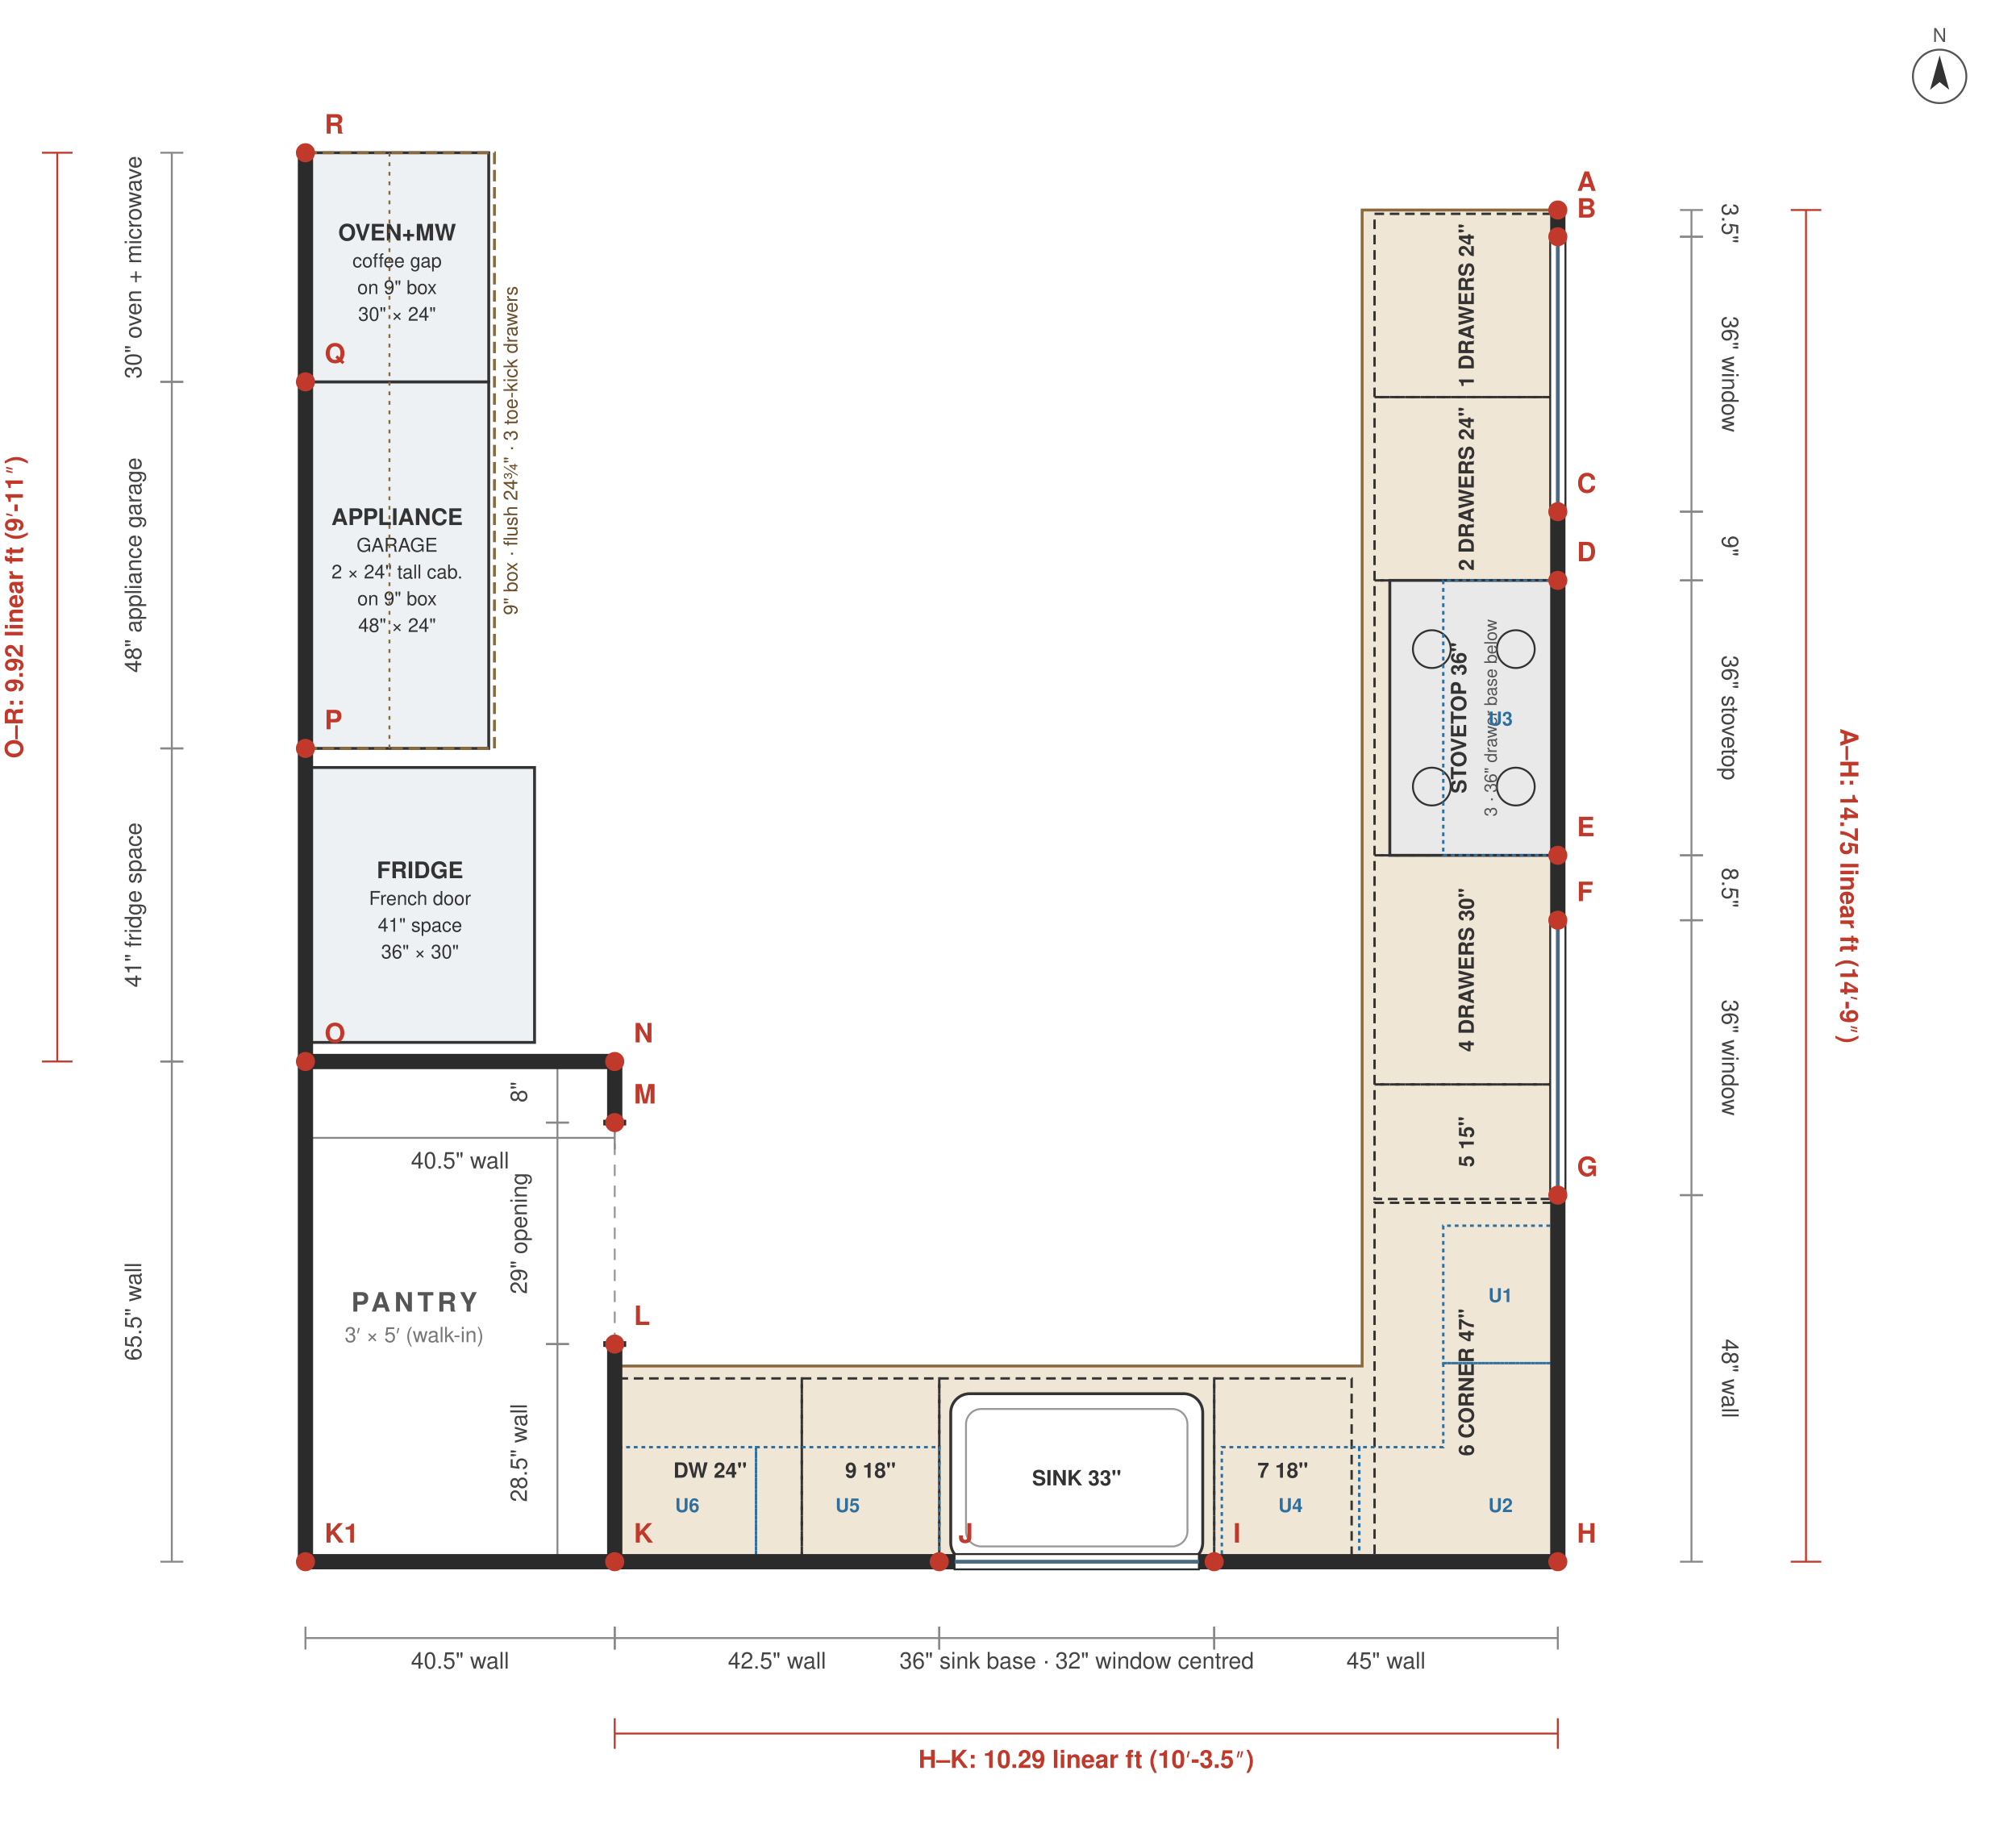
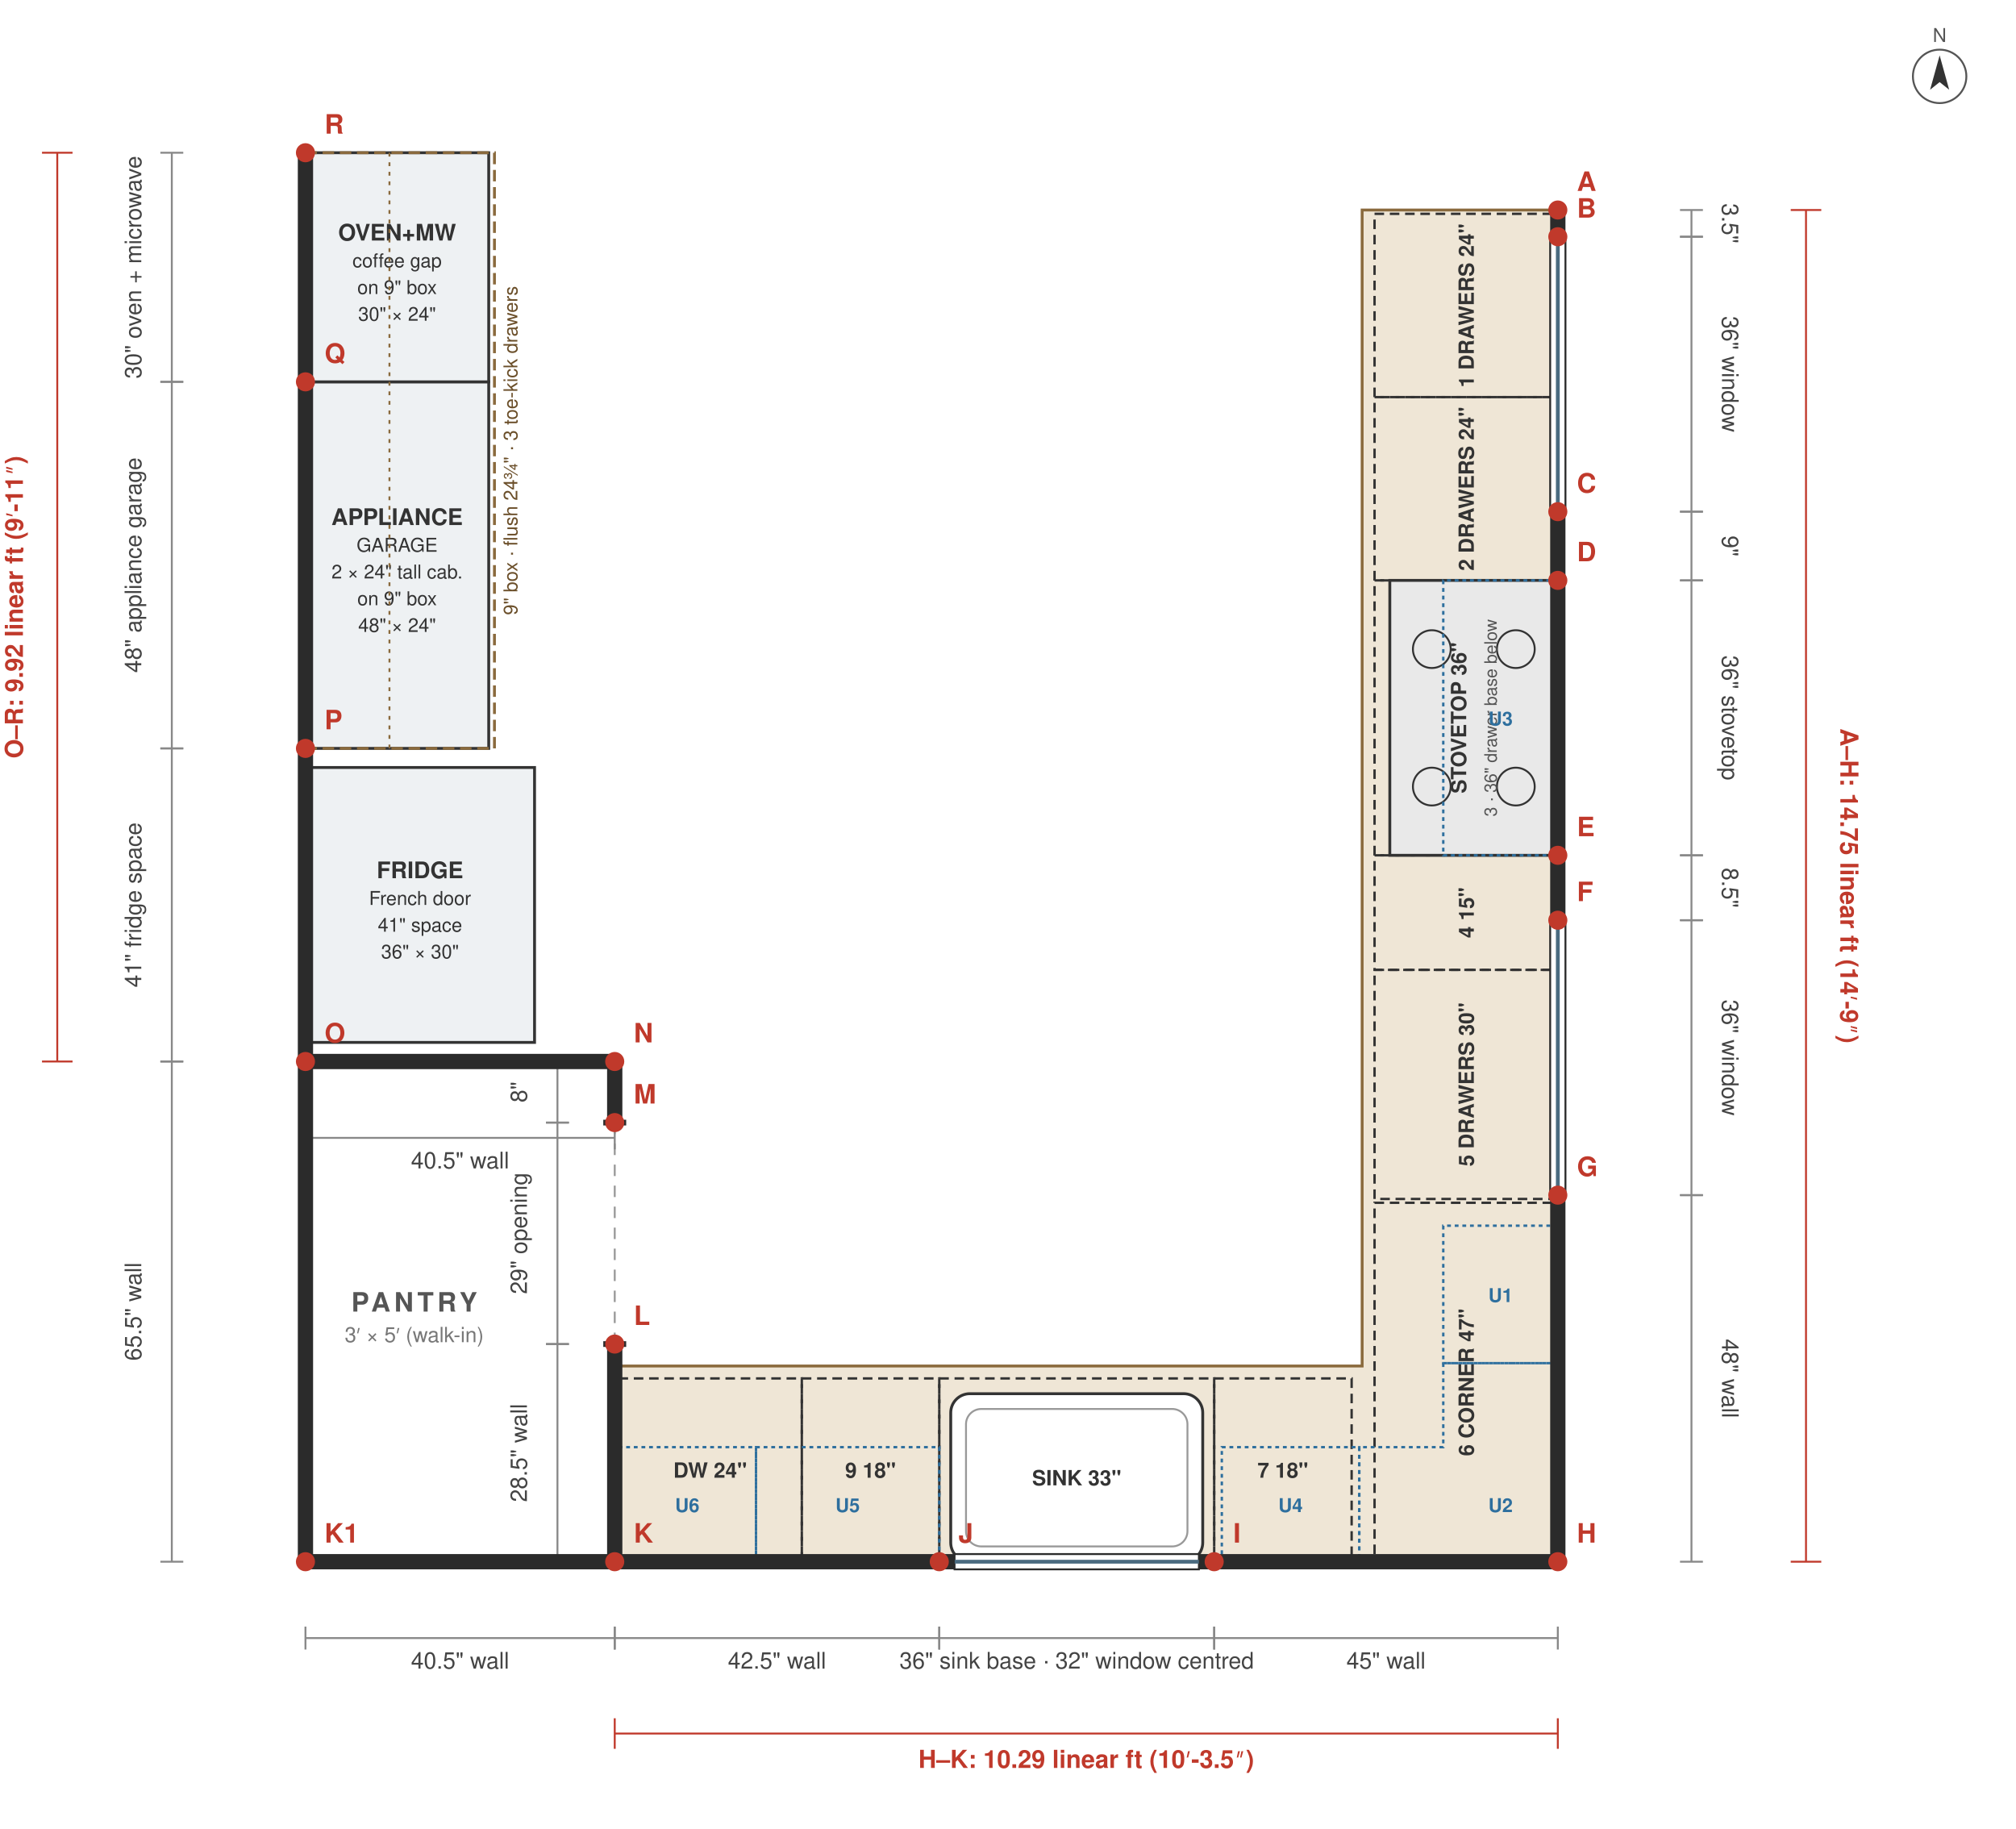
<svg xmlns="http://www.w3.org/2000/svg" viewBox="0 0 1056 958" width="1056" height="958" font-family="Helvetica, Arial, sans-serif">
  <rect width="1056" height="958" fill="#ffffff" />
  <g id="north" transform="translate(1016,40)">
    <circle r="14" fill="none" stroke="#555" />
    <path d="M 0 -11 L 5 7 L 0 3 L -5 7 Z" fill="#333" />
    <text y="-18" font-size="10" fill="#555" text-anchor="middle">N</text>
  </g>
  <path id="counter-AHK" d="M 816.0 110.0 L 816.0 818.0 L 322.0 818.0 L 322.0 715.5 L 713.5 715.5 L 713.5 110.0 Z" fill="#efe6d6" stroke="#8a6a3d" stroke-width="1.5" />
  <g id="appliance-fridge">
    <rect x="160.0" y="402.0" width="120.0" height="144.0" fill="#eef1f3" stroke="#333" stroke-width="1.5" />
    <text x="220.0" y="460.0" font-size="12" font-weight="700" fill="#333" text-anchor="middle">FRIDGE</text>
    <text x="220.0" y="474.0" font-size="10" font-weight="400" fill="#333" text-anchor="middle">French door</text>
    <text x="220.0" y="488.0" font-size="10" font-weight="400" fill="#333" text-anchor="middle">41" space</text>
    <text x="220.0" y="502.0" font-size="10" font-weight="400" fill="#333" text-anchor="middle">36" × 30"</text>
  </g>
  <g id="appliance-appliance">
    <rect x="160.0" y="200.0" width="96.0" height="192.0" fill="#eef1f3" stroke="#333" stroke-width="1.5" />
    <text x="208.0" y="275.0" font-size="12" font-weight="700" fill="#333" text-anchor="middle">APPLIANCE</text>
    <text x="208.0" y="289.0" font-size="10" font-weight="400" fill="#333" text-anchor="middle">GARAGE</text>
    <text x="208.0" y="303.0" font-size="10" font-weight="400" fill="#333" text-anchor="middle">2 × 24" tall cab.</text>
    <text x="208.0" y="317.0" font-size="10" font-weight="400" fill="#333" text-anchor="middle">on 9" box</text>
    <text x="208.0" y="331.0" font-size="10" font-weight="400" fill="#333" text-anchor="middle">48" × 24"</text>
  </g>
  <g id="appliance-oven+mw">
    <rect x="160.0" y="80.0" width="96.0" height="120.0" fill="#eef1f3" stroke="#333" stroke-width="1.5" />
    <text x="208.0" y="126.0" font-size="12" font-weight="700" fill="#333" text-anchor="middle">OVEN+MW</text>
    <text x="208.0" y="140.0" font-size="10" font-weight="400" fill="#333" text-anchor="middle">coffee gap</text>
    <text x="208.0" y="154.0" font-size="10" font-weight="400" fill="#333" text-anchor="middle">on 9" box</text>
    <text x="208.0" y="168.0" font-size="10" font-weight="400" fill="#333" text-anchor="middle">30" × 24"</text>
  </g>
  <line x1="204.0" y1="80.0" x2="204.0" y2="392.0" stroke="#8a6a3d" stroke-width="1" stroke-dasharray="2 3" />
  <text x="271.0" y="236.0" font-size="10" fill="#6b4f2a" text-anchor="middle" transform="rotate(-90 271.0 236.0)">9" box · flush 24¾" · 3 toe-kick drawers</text>
  <rect x="160.0" y="80.0" width="99.0" height="312.0" fill="none" stroke="#8a6a3d" stroke-width="1.5" stroke-dasharray="6 3" />
  <g id="under-1">
    <rect x="720.0" y="112.0" width="96.0" height="96.0" fill="none" stroke="#333" stroke-width="1.25" stroke-dasharray="5 3" />
    <text x="772.0" y="160.0" font-size="11" font-weight="700" fill="#333" text-anchor="middle" transform="rotate(-90 772.0 160.0)">1 DRAWERS 24"</text>
  </g>
  <g id="under-2">
    <rect x="720.0" y="208.0" width="96.0" height="96.0" fill="none" stroke="#333" stroke-width="1.25" stroke-dasharray="5 3" />
    <text x="772.0" y="256.0" font-size="11" font-weight="700" fill="#333" text-anchor="middle" transform="rotate(-90 772.0 256.0)">2 DRAWERS 24"</text>
  </g>
  <g id="under-3">
    <rect x="720.0" y="304.0" width="96.0" height="144.0" fill="none" stroke="#333" stroke-width="1.25" stroke-dasharray="5 3" />
    <text x="772.0" y="376.0" font-size="11" font-weight="700" fill="#333" text-anchor="middle" transform="rotate(-90 772.0 376.0)">3 COOKTOP BASE 36"</text>
  </g>
  <g id="range-stovetop">
    <rect x="728.0" y="304.0" width="88.0" height="144.0" fill="#e9e9e9" stroke="#333" stroke-width="1.5" />
    <circle cx="750.0" cy="340.0" r="9.9" fill="none" stroke="#333" />
    <circle cx="750.0" cy="412.0" r="9.9" fill="none" stroke="#333" />
    <circle cx="794.0" cy="340.0" r="9.9" fill="none" stroke="#333" />
    <circle cx="794.0" cy="412.0" r="9.9" fill="none" stroke="#333" />
    <text x="768.0" y="376.0" font-size="11" font-weight="700" fill="#333" text-anchor="middle" transform="rotate(-90 768.0 376.0)">STOVETOP 36"</text>
    <text x="784.0" y="376.0" font-size="9" fill="#555" text-anchor="middle" transform="rotate(-90 784.0 376.0)">3 · 36" drawer base below</text>
  </g>
  <g id="under-4">
-     <rect x="720.0" y="448.0" width="96.0" height="120.0" fill="none" stroke="#333" stroke-width="1.25" stroke-dasharray="5 3" />
-     <text x="772.0" y="508.0" font-size="11" font-weight="700" fill="#333" text-anchor="middle" transform="rotate(-90 772.0 508.0)">4 DRAWERS 30"</text>
+     <rect x="720.0" y="448.0" width="96.0" height="60.0" fill="none" stroke="#333" stroke-width="1.25" stroke-dasharray="5 3" />
+     <text x="772.0" y="478.0" font-size="11" font-weight="700" fill="#333" text-anchor="middle" transform="rotate(-90 772.0 478.0)">4 15"</text>
  </g>
  <g id="under-5">
-     <rect x="720.0" y="568.0" width="96.0" height="60.0" fill="none" stroke="#333" stroke-width="1.25" stroke-dasharray="5 3" />
-     <text x="772.0" y="598.0" font-size="11" font-weight="700" fill="#333" text-anchor="middle" transform="rotate(-90 772.0 598.0)">5 15"</text>
+     <rect x="720.0" y="508.0" width="96.0" height="120.0" fill="none" stroke="#333" stroke-width="1.25" stroke-dasharray="5 3" />
+     <text x="772.0" y="568.0" font-size="11" font-weight="700" fill="#333" text-anchor="middle" transform="rotate(-90 772.0 568.0)">5 DRAWERS 30"</text>
  </g>
  <g id="under-6">
    <rect x="720.0" y="630.0" width="96.0" height="188.0" fill="none" stroke="#333" stroke-width="1.25" stroke-dasharray="5 3" />
    <text x="772.0" y="724.0" font-size="11" font-weight="700" fill="#333" text-anchor="middle" transform="rotate(-90 772.0 724.0)">6 CORNER 47"</text>
  </g>
  <g id="under-7">
    <rect x="636.0" y="722.0" width="72.0" height="96.0" fill="none" stroke="#333" stroke-width="1.25" stroke-dasharray="5 3" />
    <text x="672.0" y="774.0" font-size="11" font-weight="700" fill="#333" text-anchor="middle">7 18"</text>
  </g>
  <g id="under-8">
    <rect x="492.0" y="722.0" width="144.0" height="96.0" fill="none" stroke="#333" stroke-width="1.25" stroke-dasharray="5 3" />
    <text x="564.0" y="774.0" font-size="11" font-weight="700" fill="#333" text-anchor="middle">8 SINK BASE 36"</text>
  </g>
  <g id="sink-sink">
    <rect x="498.0" y="730.0" width="132.0" height="88.0" rx="10" fill="#fff" stroke="#333" stroke-width="1.5" />
    <rect x="506.0" y="738.0" width="116.0" height="72.0" rx="8" fill="none" stroke="#999" />
    <text x="564.0" y="778.0" font-size="11" font-weight="700" fill="#333" text-anchor="middle">SINK 33"</text>
  </g>
  <g id="under-9">
    <rect x="420.0" y="722.0" width="72.0" height="96.0" fill="none" stroke="#333" stroke-width="1.25" stroke-dasharray="5 3" />
    <text x="456.0" y="774.0" font-size="11" font-weight="700" fill="#333" text-anchor="middle">9 18"</text>
  </g>
  <g id="under-dw">
    <rect x="324.0" y="722.0" width="96.0" height="96.0" fill="none" stroke="#333" stroke-width="1.25" stroke-dasharray="5 3" />
    <text x="372.0" y="774.0" font-size="11" font-weight="700" fill="#333" text-anchor="middle">DW 24"</text>
  </g>
  <path d="M 816.0 642.0 L 756.0 642.0 L 756.0 714.0 L 816.0 714.0 Z" fill="none" stroke="#2e6f9e" stroke-width="1.25" stroke-dasharray="2 2" />
  <text x="786.0" y="682.0" font-size="10" font-weight="700" fill="#2e6f9e" text-anchor="middle">U1</text>
  <path d="M 816.0 304.0 L 756.0 304.0 L 756.0 448.0 L 816.0 448.0 Z" fill="none" stroke="#2e6f9e" stroke-width="1.25" stroke-dasharray="2 2" />
  <text x="786.0" y="380.0" font-size="10" font-weight="700" fill="#2e6f9e" text-anchor="middle">U3</text>
  <path d="M 712.0 818.0 L 640.0 818.0 L 640.0 758.0 L 712.0 758.0 Z" fill="none" stroke="#2e6f9e" stroke-width="1.25" stroke-dasharray="2 2" />
  <text x="676.0" y="792.0" font-size="10" font-weight="700" fill="#2e6f9e" text-anchor="middle">U4</text>
  <path d="M 492.0 818.0 L 396.0 818.0 L 396.0 758.0 L 492.0 758.0 Z" fill="none" stroke="#2e6f9e" stroke-width="1.25" stroke-dasharray="2 2" />
  <text x="444.0" y="792.0" font-size="10" font-weight="700" fill="#2e6f9e" text-anchor="middle">U5</text>
  <path d="M 396.0 818.0 L 324.0 818.0 L 324.0 758.0 L 396.0 758.0 Z" fill="none" stroke="#2e6f9e" stroke-width="1.25" stroke-dasharray="2 2" />
  <text x="360.0" y="792.0" font-size="10" font-weight="700" fill="#2e6f9e" text-anchor="middle">U6</text>
  <path d="M 816.0 818.0 L 816.0 714.0 L 756.0 714.0 L 756.0 758.0 L 712.0 758.0 L 712.0 818.0 Z" fill="none" stroke="#2e6f9e" stroke-width="1.25" stroke-dasharray="2 2" />
  <text x="786.0" y="792.0" font-size="10" font-weight="700" fill="#2e6f9e" text-anchor="middle">U2</text>
  <line id="wall-AB" x1="816.0" y1="110.0" x2="816.0" y2="124.0" stroke="#2b2b2b" stroke-width="8" />
  <g stroke="#888">
    <line x1="886.0" y1="110.0" x2="886.0" y2="124.0" />
    <line x1="880.0" y1="110.0" x2="892.0" y2="110.0" />
    <line x1="880.0" y1="124.0" x2="892.0" y2="124.0" />
  </g>
  <text x="902.0" y="117.0" font-size="12" fill="#444" text-anchor="middle" transform="rotate(90 902.0 117.0)">3.5"</text>
  <g id="window-BC">
    <rect x="812.0" y="124.0" width="8" height="144.0" fill="#fff" stroke="#2b2b2b" />
    <line x1="816.0" y1="124.0" x2="816.0" y2="268.0" stroke="#4a6b80" stroke-width="2" />
  </g>
  <g stroke="#888">
    <line x1="886.0" y1="124.0" x2="886.0" y2="268.0" />
    <line x1="880.0" y1="124.0" x2="892.0" y2="124.0" />
    <line x1="880.0" y1="268.0" x2="892.0" y2="268.0" />
  </g>
  <text x="902.0" y="196.0" font-size="12" fill="#444" text-anchor="middle" transform="rotate(90 902.0 196.0)">36" window</text>
  <line id="wall-CD" x1="816.0" y1="268.0" x2="816.0" y2="304.0" stroke="#2b2b2b" stroke-width="8" />
  <g stroke="#888">
    <line x1="886.0" y1="268.0" x2="886.0" y2="304.0" />
    <line x1="880.0" y1="268.0" x2="892.0" y2="268.0" />
    <line x1="880.0" y1="304.0" x2="892.0" y2="304.0" />
  </g>
  <text x="902.0" y="286.0" font-size="12" fill="#444" text-anchor="middle" transform="rotate(90 902.0 286.0)">9"</text>
  <line id="wall-DE" x1="816.0" y1="304.0" x2="816.0" y2="448.0" stroke="#2b2b2b" stroke-width="8" />
  <g stroke="#888">
    <line x1="886.0" y1="304.0" x2="886.0" y2="448.0" />
    <line x1="880.0" y1="304.0" x2="892.0" y2="304.0" />
    <line x1="880.0" y1="448.0" x2="892.0" y2="448.0" />
  </g>
  <text x="902.0" y="376.0" font-size="12" fill="#444" text-anchor="middle" transform="rotate(90 902.0 376.0)">36" stovetop</text>
  <line id="wall-EF" x1="816.0" y1="448.0" x2="816.0" y2="482.0" stroke="#2b2b2b" stroke-width="8" />
  <g stroke="#888">
    <line x1="886.0" y1="448.0" x2="886.0" y2="482.0" />
    <line x1="880.0" y1="448.0" x2="892.0" y2="448.0" />
    <line x1="880.0" y1="482.0" x2="892.0" y2="482.0" />
  </g>
  <text x="902.0" y="465.0" font-size="12" fill="#444" text-anchor="middle" transform="rotate(90 902.0 465.0)">8.5"</text>
  <g id="window-FG">
    <rect x="812.0" y="482.0" width="8" height="144.0" fill="#fff" stroke="#2b2b2b" />
    <line x1="816.0" y1="482.0" x2="816.0" y2="626.0" stroke="#4a6b80" stroke-width="2" />
  </g>
  <g stroke="#888">
    <line x1="886.0" y1="482.0" x2="886.0" y2="626.0" />
    <line x1="880.0" y1="482.0" x2="892.0" y2="482.0" />
    <line x1="880.0" y1="626.0" x2="892.0" y2="626.0" />
  </g>
  <text x="902.0" y="554.0" font-size="12" fill="#444" text-anchor="middle" transform="rotate(90 902.0 554.0)">36" window</text>
  <line id="wall-GH" x1="816.0" y1="626.0" x2="816.0" y2="818.0" stroke="#2b2b2b" stroke-width="8" />
  <g stroke="#888">
    <line x1="886.0" y1="626.0" x2="886.0" y2="818.0" />
    <line x1="880.0" y1="626.0" x2="892.0" y2="626.0" />
    <line x1="880.0" y1="818.0" x2="892.0" y2="818.0" />
  </g>
  <text x="902.0" y="722.0" font-size="12" fill="#444" text-anchor="middle" transform="rotate(90 902.0 722.0)">48" wall</text>
  <line id="wall-HI" x1="816.0" y1="818.0" x2="636.0" y2="818.0" stroke="#2b2b2b" stroke-width="8" />
  <g stroke="#888">
    <line x1="816.0" y1="858.0" x2="636.0" y2="858.0" />
    <line x1="816.0" y1="852.0" x2="816.0" y2="864.0" />
    <line x1="636.0" y1="852.0" x2="636.0" y2="864.0" />
  </g>
  <text x="726.0" y="874.0" font-size="12" fill="#444" text-anchor="middle">45" wall</text>
  <line id="wall-I_w1" x1="636.0" y1="818.0" x2="628.0" y2="818.0" stroke="#2b2b2b" stroke-width="8" />
  <g id="window-_w1_w2">
    <rect x="500.0" y="814.0" width="128.0" height="8" fill="#fff" stroke="#2b2b2b" />
    <line x1="628.0" y1="818.0" x2="500.0" y2="818.0" stroke="#4a6b80" stroke-width="2" />
  </g>
  <line id="wall-_w2J" x1="500.0" y1="818.0" x2="492.0" y2="818.0" stroke="#2b2b2b" stroke-width="8" />
  <line id="wall-JK" x1="492.0" y1="818.0" x2="322.0" y2="818.0" stroke="#2b2b2b" stroke-width="8" />
  <g stroke="#888">
    <line x1="492.0" y1="858.0" x2="322.0" y2="858.0" />
    <line x1="492.0" y1="852.0" x2="492.0" y2="864.0" />
    <line x1="322.0" y1="852.0" x2="322.0" y2="864.0" />
  </g>
  <text x="407.0" y="874.0" font-size="12" fill="#444" text-anchor="middle">42.5" wall</text>
  <line id="wall-KL" x1="322.0" y1="818.0" x2="322.0" y2="704.0" stroke="#2b2b2b" stroke-width="8" />
  <g stroke="#888">
    <line x1="292.0" y1="818.0" x2="292.0" y2="704.0" />
    <line x1="286.0" y1="818.0" x2="298.0" y2="818.0" />
    <line x1="286.0" y1="704.0" x2="298.0" y2="704.0" />
  </g>
  <text x="276.0" y="761.0" font-size="12" fill="#444" text-anchor="middle" transform="rotate(-90 276.0 761.0)">28.5" wall</text>
  <g id="opening-LM" stroke="#2b2b2b">
    <line x1="322.0" y1="704.0" x2="322.0" y2="588.0" stroke="#999" stroke-dasharray="6 5" />
    <line x1="316.0" y1="704.0" x2="328.0" y2="704.0" stroke-width="3" />
    <line x1="316.0" y1="588.0" x2="328.0" y2="588.0" stroke-width="3" />
  </g>
  <g stroke="#888">
    <line x1="292.0" y1="704.0" x2="292.0" y2="588.0" />
    <line x1="286.0" y1="704.0" x2="298.0" y2="704.0" />
    <line x1="286.0" y1="588.0" x2="298.0" y2="588.0" />
  </g>
  <text x="276.0" y="646.0" font-size="12" fill="#444" text-anchor="middle" transform="rotate(-90 276.0 646.0)">29" opening</text>
  <line id="wall-MN" x1="322.0" y1="588.0" x2="322.0" y2="556.0" stroke="#2b2b2b" stroke-width="8" />
  <g stroke="#888">
    <line x1="292.0" y1="588.0" x2="292.0" y2="556.0" />
    <line x1="286.0" y1="588.0" x2="298.0" y2="588.0" />
    <line x1="286.0" y1="556.0" x2="298.0" y2="556.0" />
  </g>
  <text x="276.0" y="572.0" font-size="12" fill="#444" text-anchor="middle" transform="rotate(-90 276.0 572.0)">8"</text>
  <line id="wall-NO" x1="322.0" y1="556.0" x2="160.0" y2="556.0" stroke="#2b2b2b" stroke-width="8" />
  <g stroke="#888">
    <line x1="322.0" y1="596.0" x2="160.0" y2="596.0" />
    <line x1="322.0" y1="590.0" x2="322.0" y2="602.0" />
    <line x1="160.0" y1="590.0" x2="160.0" y2="602.0" />
  </g>
  <text x="241.0" y="612.0" font-size="12" fill="#444" text-anchor="middle">40.5" wall</text>
  <line id="wall-OP" x1="160.0" y1="556.0" x2="160.0" y2="392.0" stroke="#2b2b2b" stroke-width="8" />
  <g stroke="#888">
    <line x1="90.0" y1="556.0" x2="90.0" y2="392.0" />
    <line x1="84.0" y1="556.0" x2="96.0" y2="556.0" />
    <line x1="84.0" y1="392.0" x2="96.0" y2="392.0" />
  </g>
  <text x="74.0" y="474.0" font-size="12" fill="#444" text-anchor="middle" transform="rotate(-90 74.0 474.0)">41" fridge space</text>
  <line id="wall-PQ" x1="160.0" y1="392.0" x2="160.0" y2="200.0" stroke="#2b2b2b" stroke-width="8" />
  <g stroke="#888">
    <line x1="90.0" y1="392.0" x2="90.0" y2="200.0" />
    <line x1="84.0" y1="392.0" x2="96.0" y2="392.0" />
    <line x1="84.0" y1="200.0" x2="96.0" y2="200.0" />
  </g>
  <text x="74.0" y="296.0" font-size="12" fill="#444" text-anchor="middle" transform="rotate(-90 74.0 296.0)">48" appliance garage</text>
  <line id="wall-QR" x1="160.0" y1="200.0" x2="160.0" y2="80.0" stroke="#2b2b2b" stroke-width="8" />
  <g stroke="#888">
    <line x1="90.0" y1="200.0" x2="90.0" y2="80.0" />
    <line x1="84.0" y1="200.0" x2="96.0" y2="200.0" />
    <line x1="84.0" y1="80.0" x2="96.0" y2="80.0" />
  </g>
  <text x="74.0" y="140.0" font-size="12" fill="#444" text-anchor="middle" transform="rotate(-90 74.0 140.0)">30" oven + microwave</text>
  <line id="wall-KK1" x1="322.0" y1="818.0" x2="160.0" y2="818.0" stroke="#2b2b2b" stroke-width="8" />
  <g stroke="#888">
    <line x1="322.0" y1="858.0" x2="160.0" y2="858.0" />
    <line x1="322.0" y1="852.0" x2="322.0" y2="864.0" />
    <line x1="160.0" y1="852.0" x2="160.0" y2="864.0" />
  </g>
  <text x="241.0" y="874.0" font-size="12" fill="#444" text-anchor="middle">40.5" wall</text>
  <line id="wall-K1O" x1="160.0" y1="818.0" x2="160.0" y2="556.0" stroke="#2b2b2b" stroke-width="8" />
  <g stroke="#888">
    <line x1="90.0" y1="818.0" x2="90.0" y2="556.0" />
    <line x1="84.0" y1="818.0" x2="96.0" y2="818.0" />
    <line x1="84.0" y1="556.0" x2="96.0" y2="556.0" />
  </g>
  <text x="74.0" y="687.0" font-size="12" fill="#444" text-anchor="middle" transform="rotate(-90 74.0 687.0)">65.5" wall</text>
  <g stroke="#888">
    <line x1="636.0" y1="858.0" x2="492.0" y2="858.0" />
    <line x1="636.0" y1="852.0" x2="636.0" y2="864.0" />
    <line x1="492.0" y1="852.0" x2="492.0" y2="864.0" />
  </g>
  <text x="564.0" y="874.0" font-size="12" fill="#444" text-anchor="middle">36" sink base · 32" window centred</text>
  <g stroke="#c0392b">
    <line x1="946.0" y1="110.0" x2="946.0" y2="818.0" />
    <line x1="938.0" y1="110.0" x2="954.0" y2="110.0" />
    <line x1="938.0" y1="818.0" x2="954.0" y2="818.0" />
  </g>
  <text x="964.0" y="464.0" font-size="13" font-weight="700" fill="#c0392b" text-anchor="middle" transform="rotate(90 964.0 464.0)">A–H: 14.75 linear ft (14′-9″)</text>
  <g stroke="#c0392b">
    <line x1="816.0" y1="908.0" x2="322.0" y2="908.0" />
    <line x1="816.0" y1="900.0" x2="816.0" y2="916.0" />
    <line x1="322.0" y1="900.0" x2="322.0" y2="916.0" />
  </g>
  <text x="569.0" y="926.0" font-size="13" font-weight="700" fill="#c0392b" text-anchor="middle">H–K: 10.29 linear ft (10′-3.5″)</text>
  <g stroke="#c0392b">
    <line x1="30.0" y1="556.0" x2="30.0" y2="80.0" />
    <line x1="22.0" y1="556.0" x2="38.0" y2="556.0" />
    <line x1="22.0" y1="80.0" x2="38.0" y2="80.0" />
  </g>
  <text x="12.0" y="318.0" font-size="13" font-weight="700" fill="#c0392b" text-anchor="middle" transform="rotate(-90 12.0 318.0)">O–R: 9.92 linear ft (9′-11″)</text>
  <text x="217.0" y="687.0" font-size="14" font-weight="700" fill="#555" text-anchor="middle" letter-spacing="2">PANTRY</text>
  <text x="217.0" y="703.0" font-size="11" fill="#777" text-anchor="middle">3′ × 5′ (walk-in)</text>
  <g font-size="14" font-weight="700" fill="#c0392b">
    <circle cx="816.0" cy="110.0" r="5" />
    <text x="826.0" y="100.0">A</text>
    <circle cx="816.0" cy="124.0" r="5" />
    <text x="826.0" y="114.0">B</text>
    <circle cx="816.0" cy="268.0" r="5" />
    <text x="826.0" y="258.0">C</text>
    <circle cx="816.0" cy="304.0" r="5" />
    <text x="826.0" y="294.0">D</text>
    <circle cx="816.0" cy="448.0" r="5" />
    <text x="826.0" y="438.0">E</text>
    <circle cx="816.0" cy="482.0" r="5" />
    <text x="826.0" y="472.0">F</text>
    <circle cx="816.0" cy="626.0" r="5" />
    <text x="826.0" y="616.0">G</text>
    <circle cx="816.0" cy="818.0" r="5" />
    <text x="826.0" y="808.0">H</text>
    <circle cx="636.0" cy="818.0" r="5" />
    <text x="646.0" y="808.0">I</text>
    <circle cx="492.0" cy="818.0" r="5" />
    <text x="502.0" y="808.0">J</text>
    <circle cx="322.0" cy="818.0" r="5" />
    <text x="332.0" y="808.0">K</text>
    <circle cx="322.0" cy="704.0" r="5" />
    <text x="332.0" y="694.0">L</text>
    <circle cx="322.0" cy="588.0" r="5" />
    <text x="332.0" y="578.0">M</text>
    <circle cx="322.0" cy="556.0" r="5" />
    <text x="332.0" y="546.0">N</text>
    <circle cx="160.0" cy="556.0" r="5" />
    <text x="170.0" y="546.0">O</text>
    <circle cx="160.0" cy="392.0" r="5" />
    <text x="170.0" y="382.0">P</text>
    <circle cx="160.0" cy="200.0" r="5" />
    <text x="170.0" y="190.0">Q</text>
    <circle cx="160.0" cy="80.0" r="5" />
    <text x="170.0" y="70.0">R</text>
    <circle cx="160.0" cy="818.0" r="5" />
    <text x="170.0" y="808.0">K1</text>
  </g>
</svg>
